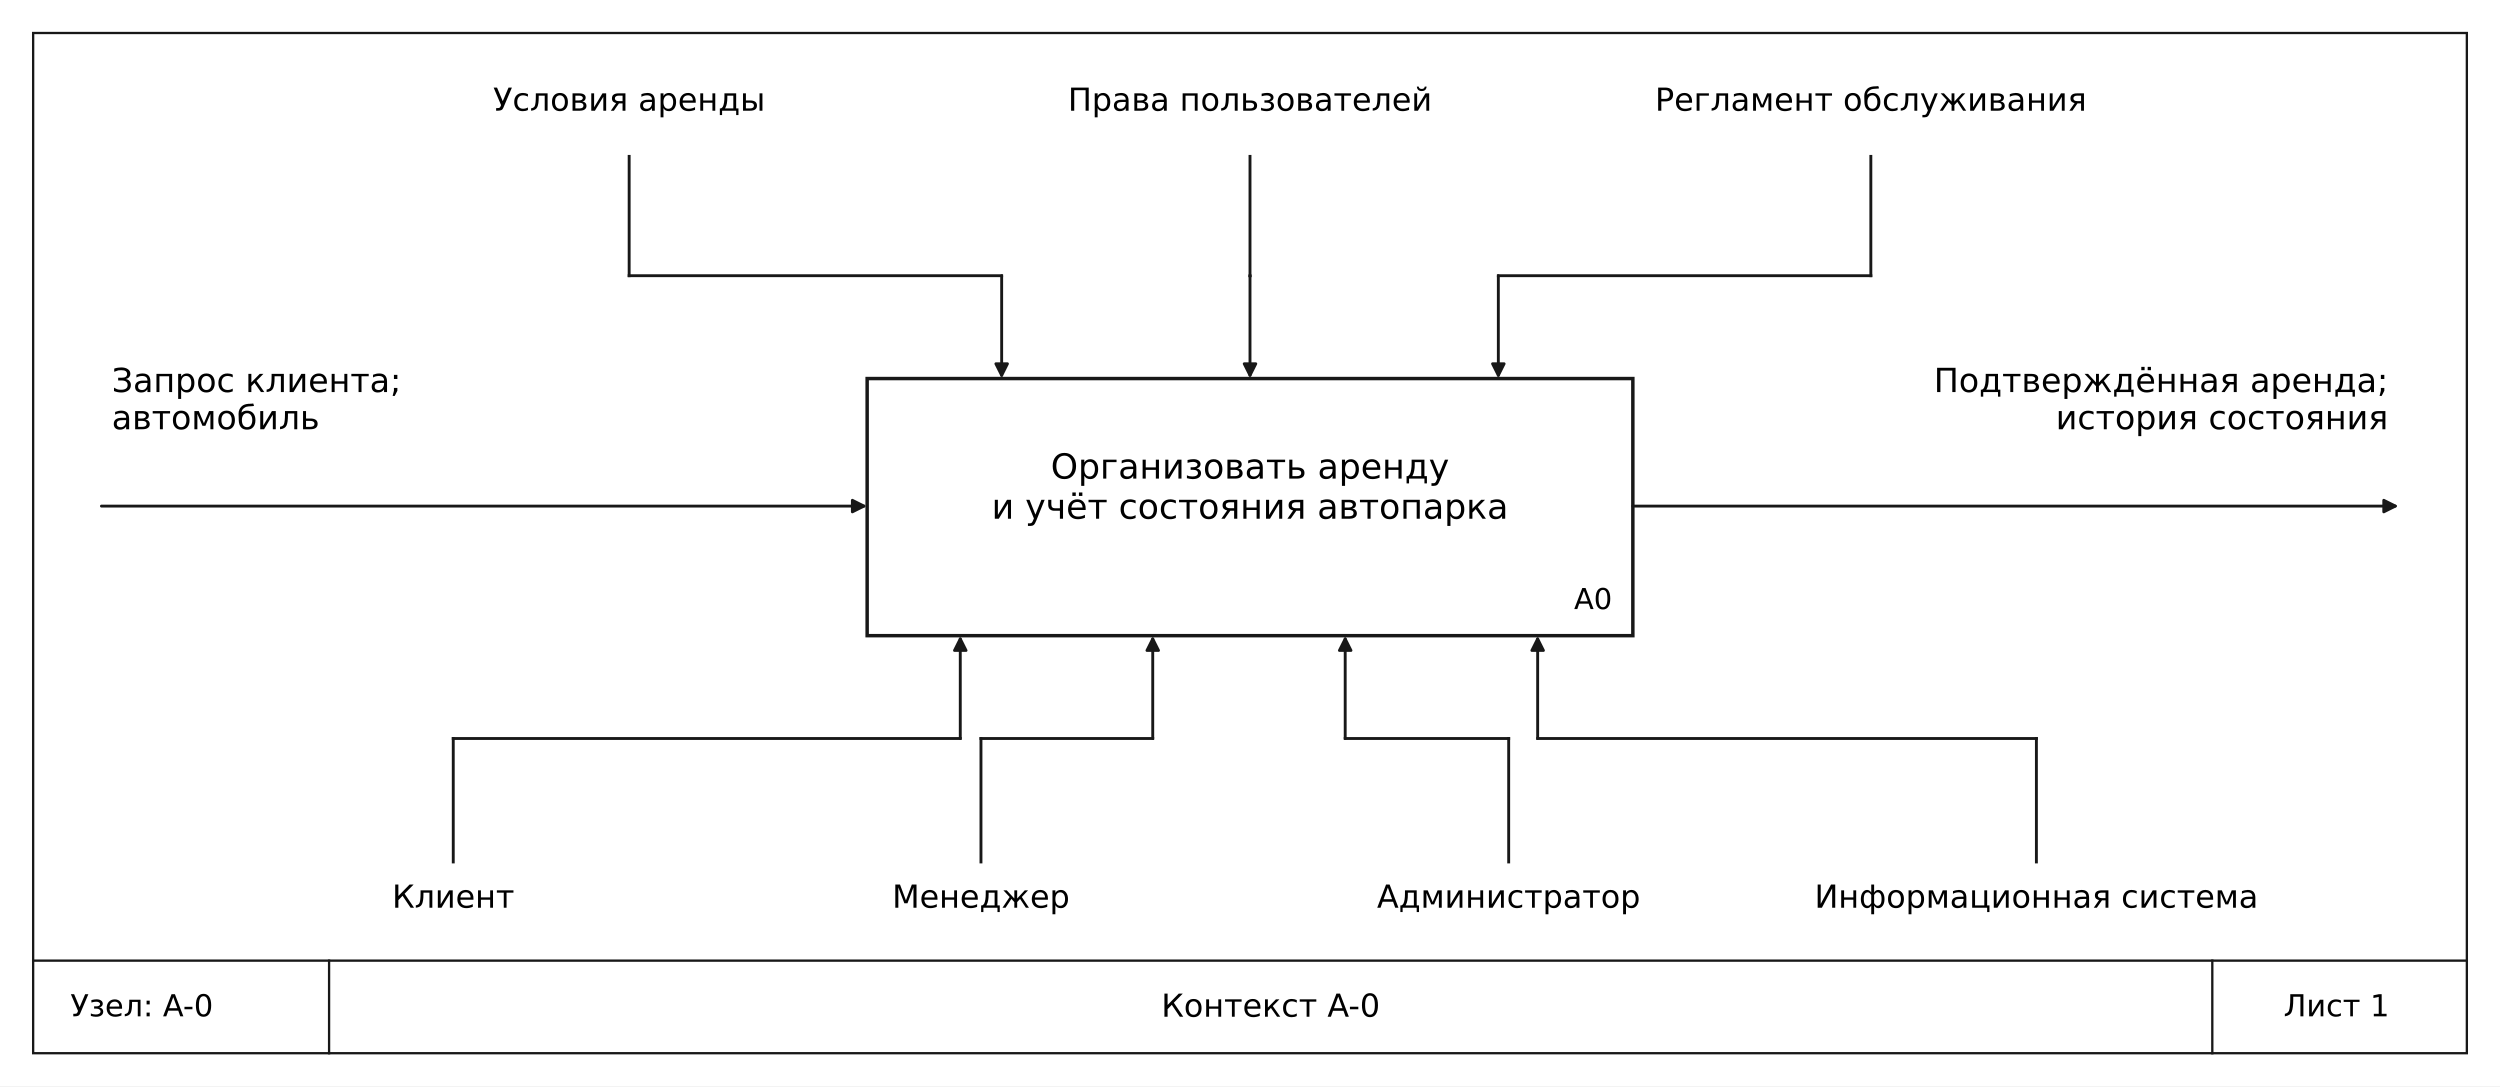
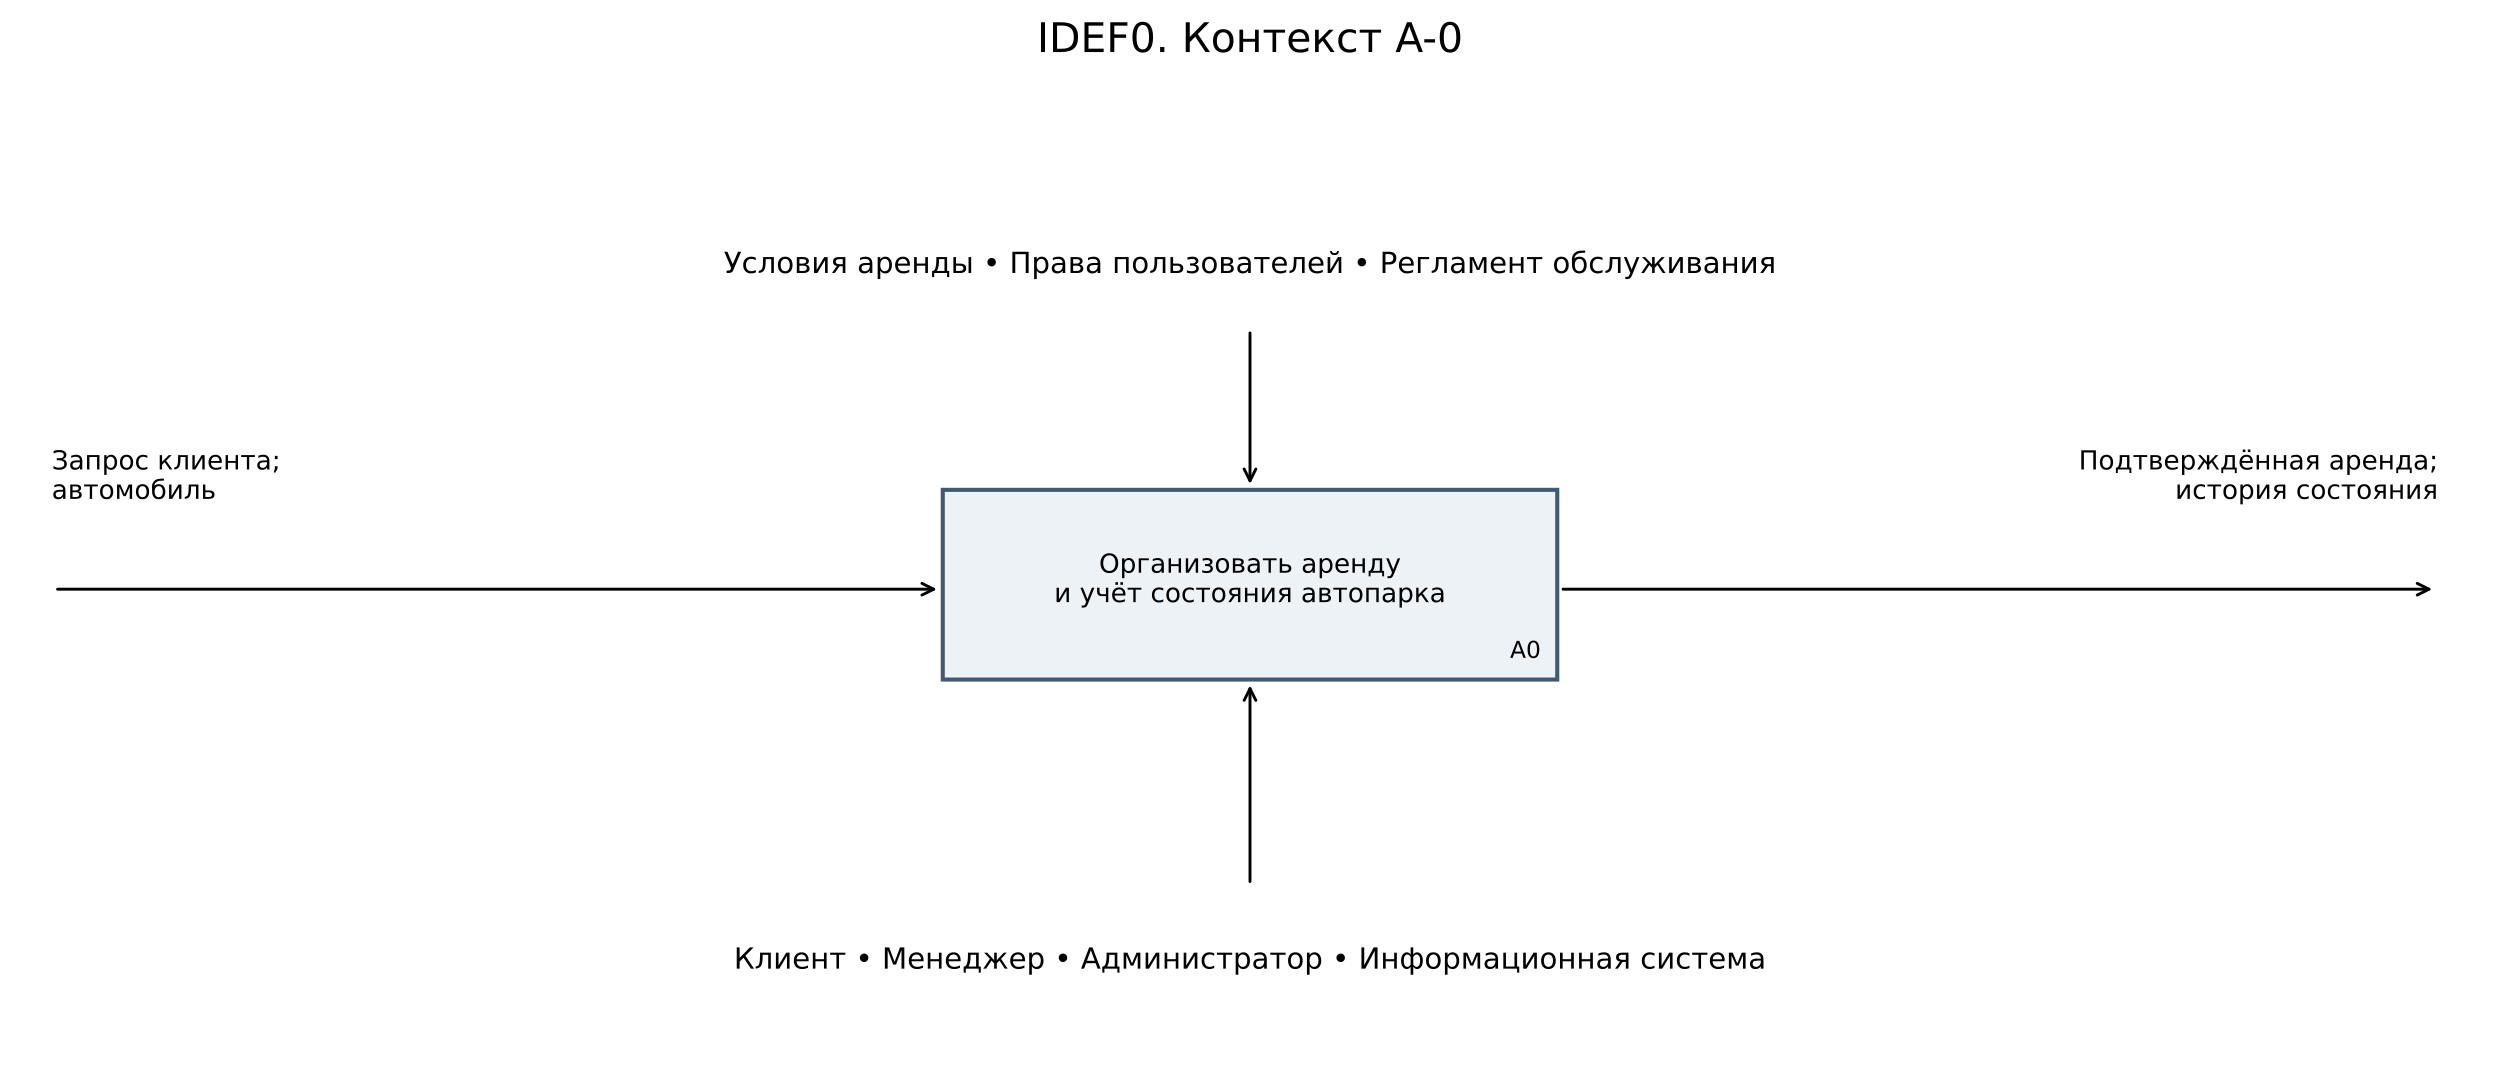
- <svg xmlns="http://www.w3.org/2000/svg" width="865.76pt" height="376.16pt" viewBox="0 0 865.76 376.16" version="1.1">
+ <svg xmlns="http://www.w3.org/2000/svg" xmlns:xlink="http://www.w3.org/1999/xlink" width="856.8pt" height="367.038pt" viewBox="0 0 856.8 367.038" version="1.1">
  <defs>
    <style type="text/css">*{stroke-linejoin: round; stroke-linecap: butt}</style>
  </defs>
  <g id="figure_1">
    <g id="patch_1">
-       <path d="M -0 376.16 L 865.76 376.16 L 865.76 0 L -0 0 z " style="fill: #ffffff" />
+       <path d="M 0 367.038 L 856.8 367.038 L 856.8 0 L 0 0 z " style="fill: #ffffff" />
    </g>
    <g id="axes_1">
      <g id="patch_2">
-         <path d="M 11.48 364.732 L 854.28 364.732 L 854.28 11.428 L 11.48 11.428 L 11.48 364.732 z " clip-path="url(#pc94cb525b2)" style="fill: none; stroke: #181818; stroke-width: 0.8; stroke-linejoin: miter" />
+         <path d="M 323.1 232.896 L 533.7 232.896 L 533.7 167.876 L 323.1 167.876 z " clip-path="url(#p1fb5ffa3b9)" style="fill: #edf2f7; stroke: #425a70; stroke-width: 1.4; stroke-linejoin: miter" />
+       </g>
+       <g id="text_1">
+         <g transform="translate(376.6528 196.2822) scale(0.09 -0.09)">
+           <defs>
+             <path id="DejaVuSans-41e" d="M 2522 4238 Q 1834 4238 1429 3725 Q 1025 3213 1025 2328 Q 1025 1447 1429 934 Q 1834 422 2522 422 Q 3209 422 3611 934 Q 4013 1447 4013 2328 Q 4013 3213 3611 3725 Q 3209 4238 2522 4238 z M 2522 4750 Q 3503 4750 4090 4092 Q 4678 3434 4678 2328 Q 4678 1225 4090 567 Q 3503 -91 2522 -91 Q 1538 -91 948 565 Q 359 1222 359 2328 Q 359 3434 948 4092 Q 1538 4750 2522 4750 z " transform="scale(0.015625)" />
+             <path id="DejaVuSans-440" d="M 1159 525 L 1159 -1331 L 581 -1331 L 581 3500 L 1159 3500 L 1159 2969 Q 1341 3281 1617 3432 Q 1894 3584 2278 3584 Q 2916 3584 3314 3078 Q 3713 2572 3713 1747 Q 3713 922 3314 415 Q 2916 -91 2278 -91 Q 1894 -91 1617 61 Q 1341 213 1159 525 z M 3116 1747 Q 3116 2381 2855 2742 Q 2594 3103 2138 3103 Q 1681 3103 1420 2742 Q 1159 2381 1159 1747 Q 1159 1113 1420 752 Q 1681 391 2138 391 Q 2594 391 2855 752 Q 3116 1113 3116 1747 z " transform="scale(0.015625)" />
+             <path id="DejaVuSans-433" d="M 581 0 L 581 3500 L 3050 3500 L 3050 3041 L 1159 3041 L 1159 0 L 581 0 z " transform="scale(0.015625)" />
+             <path id="DejaVuSans-430" d="M 2194 1759 Q 1497 1759 1228 1600 Q 959 1441 959 1056 Q 959 750 1161 570 Q 1363 391 1709 391 Q 2188 391 2477 730 Q 2766 1069 2766 1631 L 2766 1759 L 2194 1759 z M 3341 1997 L 3341 0 L 2766 0 L 2766 531 Q 2569 213 2275 61 Q 1981 -91 1556 -91 Q 1019 -91 701 211 Q 384 513 384 1019 Q 384 1609 779 1909 Q 1175 2209 1959 2209 L 2766 2209 L 2766 2266 Q 2766 2663 2505 2880 Q 2244 3097 1772 3097 Q 1472 3097 1187 3025 Q 903 2953 641 2809 L 641 3341 Q 956 3463 1253 3523 Q 1550 3584 1831 3584 Q 2591 3584 2966 3190 Q 3341 2797 3341 1997 z " transform="scale(0.015625)" />
+             <path id="DejaVuSans-43d" d="M 581 3500 L 1159 3500 L 1159 2072 L 3025 2072 L 3025 3500 L 3603 3500 L 3603 0 L 3025 0 L 3025 1613 L 1159 1613 L 1159 0 L 581 0 L 581 3500 z " transform="scale(0.015625)" />
+             <path id="DejaVuSans-438" d="M 3578 3500 L 3578 0 L 3006 0 L 3006 2809 L 1319 0 L 581 0 L 581 3500 L 1153 3500 L 1153 697 L 2838 3500 L 3578 3500 z " transform="scale(0.015625)" />
+             <path id="DejaVuSans-437" d="M 2206 1888 Q 2594 1813 2809 1584 Q 3025 1356 3025 1019 Q 3025 478 2622 193 Q 2219 -91 1475 -91 Q 1225 -91 961 -47 Q 697 -3 416 84 L 416 619 Q 638 503 903 445 Q 1169 388 1459 388 Q 1931 388 2195 563 Q 2459 738 2459 1019 Q 2459 1294 2225 1461 Q 1991 1628 1563 1628 L 1100 1628 L 1100 2103 L 1584 2103 Q 1947 2103 2158 2242 Q 2369 2381 2369 2600 Q 2369 2800 2151 2944 Q 1934 3088 1563 3088 Q 1341 3088 1089 3047 Q 838 3006 534 2916 L 534 3438 Q 841 3513 1106 3550 Q 1372 3588 1609 3588 Q 2222 3588 2576 3342 Q 2931 3097 2931 2656 Q 2931 2366 2743 2164 Q 2556 1963 2206 1888 z " transform="scale(0.015625)" />
+             <path id="DejaVuSans-43e" d="M 1959 3097 Q 1497 3097 1228 2736 Q 959 2375 959 1747 Q 959 1119 1226 758 Q 1494 397 1959 397 Q 2419 397 2687 759 Q 2956 1122 2956 1747 Q 2956 2369 2687 2733 Q 2419 3097 1959 3097 z M 1959 3584 Q 2709 3584 3137 3096 Q 3566 2609 3566 1747 Q 3566 888 3137 398 Q 2709 -91 1959 -91 Q 1206 -91 779 398 Q 353 888 353 1747 Q 353 2609 779 3096 Q 1206 3584 1959 3584 z " transform="scale(0.015625)" />
+             <path id="DejaVuSans-432" d="M 1156 1613 L 1156 459 L 1975 459 Q 2369 459 2575 607 Q 2781 756 2781 1038 Q 2781 1319 2575 1466 Q 2369 1613 1975 1613 L 1156 1613 z M 1156 3041 L 1156 2072 L 1913 2072 Q 2238 2072 2444 2201 Q 2650 2331 2650 2563 Q 2650 2794 2444 2917 Q 2238 3041 1913 3041 L 1156 3041 z M 581 3500 L 1950 3500 Q 2566 3500 2897 3275 Q 3228 3050 3228 2634 Q 3228 2313 3059 2123 Q 2891 1934 2559 1888 Q 2956 1813 3175 1575 Q 3394 1338 3394 981 Q 3394 513 3033 256 Q 2672 0 2003 0 L 581 0 L 581 3500 z " transform="scale(0.015625)" />
+             <path id="DejaVuSans-442" d="M 188 3500 L 3541 3500 L 3541 3041 L 2147 3041 L 2147 0 L 1581 0 L 1581 3041 L 188 3041 L 188 3500 z " transform="scale(0.015625)" />
+             <path id="DejaVuSans-44c" d="M 2781 1038 Q 2781 1319 2576 1466 Q 2372 1613 1978 1613 L 1159 1613 L 1159 459 L 1978 459 Q 2372 459 2576 607 Q 2781 756 2781 1038 z M 581 3500 L 1159 3500 L 1159 2072 L 2003 2072 Q 2672 2072 3033 1817 Q 3394 1563 3394 1038 Q 3394 513 3033 256 Q 2672 0 2003 0 L 581 0 L 581 3500 z " transform="scale(0.015625)" />
+             <path id="DejaVuSans-20" transform="scale(0.015625)" />
+             <path id="DejaVuSans-435" d="M 3597 1894 L 3597 1613 L 953 1613 Q 991 1019 1311 708 Q 1631 397 2203 397 Q 2534 397 2845 478 Q 3156 559 3463 722 L 3463 178 Q 3153 47 2828 -22 Q 2503 -91 2169 -91 Q 1331 -91 842 396 Q 353 884 353 1716 Q 353 2575 817 3079 Q 1281 3584 2069 3584 Q 2775 3584 3186 3129 Q 3597 2675 3597 1894 z M 3022 2063 Q 3016 2534 2758 2815 Q 2500 3097 2075 3097 Q 1594 3097 1305 2825 Q 1016 2553 972 2059 L 3022 2063 z " transform="scale(0.015625)" />
+             <path id="DejaVuSans-434" d="M 1384 459 L 3053 459 L 3053 3041 L 1844 3041 L 1844 2603 Q 1844 1316 1475 628 L 1384 459 z M 550 459 Q 834 584 959 850 Q 1266 1509 1266 2838 L 1266 3500 L 3631 3500 L 3631 459 L 4091 459 L 4091 -884 L 3631 -884 L 3631 0 L 794 0 L 794 -884 L 334 -884 L 334 459 L 550 459 z " transform="scale(0.015625)" />
+             <path id="DejaVuSans-443" d="M 2059 -325 Q 1816 -950 1584 -1140 Q 1353 -1331 966 -1331 L 506 -1331 L 506 -850 L 844 -850 Q 1081 -850 1212 -737 Q 1344 -625 1503 -206 L 1606 56 L 191 3500 L 800 3500 L 1894 763 L 2988 3500 L 3597 3500 L 2059 -325 z " transform="scale(0.015625)" />
+           </defs>
+           <use xlink:href="#DejaVuSans-41e" />
+           <use xlink:href="#DejaVuSans-440" transform="translate(78.71094 0)" />
+           <use xlink:href="#DejaVuSans-433" transform="translate(142.1875 0)" />
+           <use xlink:href="#DejaVuSans-430" transform="translate(194.7266 0)" />
+           <use xlink:href="#DejaVuSans-43d" transform="translate(256.0059 0)" />
+           <use xlink:href="#DejaVuSans-438" transform="translate(321.3867 0)" />
+           <use xlink:href="#DejaVuSans-437" transform="translate(386.377 0)" />
+           <use xlink:href="#DejaVuSans-43e" transform="translate(439.5508 0)" />
+           <use xlink:href="#DejaVuSans-432" transform="translate(500.7324 0)" />
+           <use xlink:href="#DejaVuSans-430" transform="translate(559.668 0)" />
+           <use xlink:href="#DejaVuSans-442" transform="translate(620.9473 0)" />
+           <use xlink:href="#DejaVuSans-44c" transform="translate(679.1992 0)" />
+           <use xlink:href="#DejaVuSans-20" transform="translate(738.1348 0)" />
+           <use xlink:href="#DejaVuSans-430" transform="translate(769.9219 0)" />
+           <use xlink:href="#DejaVuSans-440" transform="translate(831.2012 0)" />
+           <use xlink:href="#DejaVuSans-435" transform="translate(894.6777 0)" />
+           <use xlink:href="#DejaVuSans-43d" transform="translate(956.2012 0)" />
+           <use xlink:href="#DejaVuSans-434" transform="translate(1021.582 0)" />
+           <use xlink:href="#DejaVuSans-443" transform="translate(1090.723 0)" />
+         </g>
+         <g transform="translate(361.2994 206.3603) scale(0.09 -0.09)">
+           <defs>
+             <path id="DejaVuSans-447" d="M 2625 0 L 2625 1472 L 1553 1472 Q 1075 1472 756 1769 Q 469 2038 469 2613 L 469 3500 L 1044 3500 L 1044 2666 Q 1044 2300 1206 2116 Q 1372 1931 1697 1931 L 2625 1931 L 2625 3500 L 3200 3500 L 3200 0 L 2625 0 z " transform="scale(0.015625)" />
+             <path id="DejaVuSans-451" d="M 3597 1894 L 3597 1613 L 953 1613 Q 991 1019 1311 708 Q 1631 397 2203 397 Q 2534 397 2845 478 Q 3156 559 3463 722 L 3463 178 Q 3153 47 2828 -22 Q 2503 -91 2169 -91 Q 1331 -91 842 396 Q 353 884 353 1716 Q 353 2575 817 3079 Q 1281 3584 2069 3584 Q 2775 3584 3186 3129 Q 3597 2675 3597 1894 z M 3022 2063 Q 3016 2534 2758 2815 Q 2500 3097 2075 3097 Q 1594 3097 1305 2825 Q 1016 2553 972 2059 L 3022 2063 z M 2366 4850 L 3000 4850 L 3000 4219 L 2366 4219 L 2366 4850 z M 1144 4850 L 1778 4850 L 1778 4219 L 1144 4219 L 1144 4850 z " transform="scale(0.015625)" />
+             <path id="DejaVuSans-441" d="M 3122 3366 L 3122 2828 Q 2878 2963 2633 3030 Q 2388 3097 2138 3097 Q 1578 3097 1268 2742 Q 959 2388 959 1747 Q 959 1106 1268 751 Q 1578 397 2138 397 Q 2388 397 2633 464 Q 2878 531 3122 666 L 3122 134 Q 2881 22 2623 -34 Q 2366 -91 2075 -91 Q 1284 -91 818 406 Q 353 903 353 1747 Q 353 2603 823 3093 Q 1294 3584 2113 3584 Q 2378 3584 2631 3529 Q 2884 3475 3122 3366 z " transform="scale(0.015625)" />
+             <path id="DejaVuSans-44f" d="M 1181 2491 Q 1181 2231 1381 2084 Q 1581 1938 1953 1938 L 2728 1938 L 2728 3041 L 1953 3041 Q 1581 3041 1381 2897 Q 1181 2753 1181 2491 z M 363 0 L 1431 1534 Q 1069 1616 828 1830 Q 588 2044 588 2491 Q 588 2997 923 3248 Q 1259 3500 1938 3500 L 3306 3500 L 3306 0 L 2728 0 L 2728 1478 L 2013 1478 L 981 0 L 363 0 z " transform="scale(0.015625)" />
+             <path id="DejaVuSans-43f" d="M 3603 3500 L 3603 0 L 3025 0 L 3025 3041 L 1159 3041 L 1159 0 L 581 0 L 581 3500 L 3603 3500 z " transform="scale(0.015625)" />
+             <path id="DejaVuSans-43a" d="M 581 3500 L 1153 3500 L 1153 1856 L 2775 3500 L 3481 3500 L 2144 2147 L 3653 0 L 3009 0 L 1769 1766 L 1153 1141 L 1153 0 L 581 0 L 581 3500 z " transform="scale(0.015625)" />
+           </defs>
+           <use xlink:href="#DejaVuSans-438" />
+           <use xlink:href="#DejaVuSans-20" transform="translate(64.99023 0)" />
+           <use xlink:href="#DejaVuSans-443" transform="translate(96.77734 0)" />
+           <use xlink:href="#DejaVuSans-447" transform="translate(155.957 0)" />
+           <use xlink:href="#DejaVuSans-451" transform="translate(215.0391 0)" />
+           <use xlink:href="#DejaVuSans-442" transform="translate(276.5625 0)" />
+           <use xlink:href="#DejaVuSans-20" transform="translate(334.8145 0)" />
+           <use xlink:href="#DejaVuSans-441" transform="translate(366.6016 0)" />
+           <use xlink:href="#DejaVuSans-43e" transform="translate(421.582 0)" />
+           <use xlink:href="#DejaVuSans-441" transform="translate(482.7637 0)" />
+           <use xlink:href="#DejaVuSans-442" transform="translate(537.7441 0)" />
+           <use xlink:href="#DejaVuSans-43e" transform="translate(595.9961 0)" />
+           <use xlink:href="#DejaVuSans-44f" transform="translate(657.1777 0)" />
+           <use xlink:href="#DejaVuSans-43d" transform="translate(717.334 0)" />
+           <use xlink:href="#DejaVuSans-438" transform="translate(782.7148 0)" />
+           <use xlink:href="#DejaVuSans-44f" transform="translate(847.7051 0)" />
+           <use xlink:href="#DejaVuSans-20" transform="translate(907.8613 0)" />
+           <use xlink:href="#DejaVuSans-430" transform="translate(939.6484 0)" />
+           <use xlink:href="#DejaVuSans-432" transform="translate(1000.928 0)" />
+           <use xlink:href="#DejaVuSans-442" transform="translate(1059.863 0)" />
+           <use xlink:href="#DejaVuSans-43e" transform="translate(1118.115 0)" />
+           <use xlink:href="#DejaVuSans-43f" transform="translate(1179.297 0)" />
+           <use xlink:href="#DejaVuSans-430" transform="translate(1244.678 0)" />
+           <use xlink:href="#DejaVuSans-440" transform="translate(1305.957 0)" />
+           <use xlink:href="#DejaVuSans-43a" transform="translate(1369.434 0)" />
+           <use xlink:href="#DejaVuSans-430" transform="translate(1429.834 0)" />
+         </g>
+       </g>
+       <g id="text_2">
+         <g transform="translate(517.5215 225.4647) scale(0.08 -0.08)">
+           <defs>
+             <path id="DejaVuSans-41" d="M 2188 4044 L 1331 1722 L 3047 1722 L 2188 4044 z M 1831 4666 L 2547 4666 L 4325 0 L 3669 0 L 3244 1197 L 1141 1197 L 716 0 L 50 0 L 1831 4666 z " transform="scale(0.015625)" />
+             <path id="DejaVuSans-30" d="M 2034 4250 Q 1547 4250 1301 3770 Q 1056 3291 1056 2328 Q 1056 1369 1301 889 Q 1547 409 2034 409 Q 2525 409 2770 889 Q 3016 1369 3016 2328 Q 3016 3291 2770 3770 Q 2525 4250 2034 4250 z M 2034 4750 Q 2819 4750 3233 4129 Q 3647 3509 3647 2328 Q 3647 1150 3233 529 Q 2819 -91 2034 -91 Q 1250 -91 836 529 Q 422 1150 422 2328 Q 422 3509 836 4129 Q 1250 4750 2034 4750 z " transform="scale(0.015625)" />
+           </defs>
+           <use xlink:href="#DejaVuSans-41" />
+           <use xlink:href="#DejaVuSans-30" transform="translate(68.4082 0)" />
+         </g>
      </g>
      <g id="patch_3">
-         <path d="M 300.297 220.134 L 565.463 220.134 L 565.463 131.095 L 300.297 131.095 z " clip-path="url(#pc94cb525b2)" style="fill: #ffffff; stroke: #181818; stroke-width: 1.2; stroke-linejoin: miter" />
+         <path d="M 19.729 201.934 Q 170.412 201.934 319.978 201.934 " style="fill: none; stroke: #000000; stroke-linecap: round" />
+         <path d="M 315.978 199.934 L 319.978 201.934 L 315.978 203.934 " style="fill: none; stroke: #000000; stroke-linecap: round" />
+       </g>
+       <g id="text_3">
+         <g transform="translate(17.73 160.8944) scale(0.09 -0.09)">
+           <defs>
+             <path id="DejaVuSans-417" d="M 1828 4750 Q 2597 4750 3084 4423 Q 3572 4097 3572 3541 Q 3572 3153 3350 2886 Q 3128 2619 2719 2516 Q 3172 2419 3426 2112 Q 3681 1806 3681 1356 Q 3681 638 3126 273 Q 2572 -91 1828 -91 Q 1447 -91 1003 12 Q 559 116 422 203 L 422 853 Q 900 575 1164 508 Q 1428 441 1816 441 Q 2403 441 2728 666 Q 3053 891 3053 1356 Q 3053 1769 2764 2001 Q 2475 2234 1866 2234 L 1228 2234 L 1228 2753 L 1891 2753 Q 2450 2753 2697 2939 Q 2944 3125 2944 3475 Q 2944 3834 2689 4026 Q 2434 4219 1816 4219 Q 1397 4219 1253 4181 Q 1109 4144 469 3903 L 469 4519 Q 822 4644 1190 4697 Q 1559 4750 1828 4750 z " transform="scale(0.015625)" />
+             <path id="DejaVuSans-43b" d="M 238 0 L 238 478 Q 806 566 981 959 Q 1194 1513 1194 2928 L 1194 3500 L 3559 3500 L 3559 0 L 2984 0 L 2984 3041 L 1769 3041 L 1769 2694 Q 1769 1344 1494 738 Q 1200 91 238 0 z " transform="scale(0.015625)" />
+             <path id="DejaVuSans-3b" d="M 750 3309 L 1409 3309 L 1409 2516 L 750 2516 L 750 3309 z M 750 794 L 1409 794 L 1409 256 L 897 -744 L 494 -744 L 750 256 L 750 794 z " transform="scale(0.015625)" />
+           </defs>
+           <use xlink:href="#DejaVuSans-417" />
+           <use xlink:href="#DejaVuSans-430" transform="translate(64.11133 0)" />
+           <use xlink:href="#DejaVuSans-43f" transform="translate(125.3906 0)" />
+           <use xlink:href="#DejaVuSans-440" transform="translate(190.7715 0)" />
+           <use xlink:href="#DejaVuSans-43e" transform="translate(254.248 0)" />
+           <use xlink:href="#DejaVuSans-441" transform="translate(315.4297 0)" />
+           <use xlink:href="#DejaVuSans-20" transform="translate(370.4102 0)" />
+           <use xlink:href="#DejaVuSans-43a" transform="translate(402.1973 0)" />
+           <use xlink:href="#DejaVuSans-43b" transform="translate(462.5977 0)" />
+           <use xlink:href="#DejaVuSans-438" transform="translate(526.5137 0)" />
+           <use xlink:href="#DejaVuSans-435" transform="translate(591.5039 0)" />
+           <use xlink:href="#DejaVuSans-43d" transform="translate(653.0273 0)" />
+           <use xlink:href="#DejaVuSans-442" transform="translate(718.4082 0)" />
+           <use xlink:href="#DejaVuSans-430" transform="translate(776.6602 0)" />
+           <use xlink:href="#DejaVuSans-3b" transform="translate(837.9395 0)" />
+         </g>
+         <g transform="translate(17.73 170.9724) scale(0.09 -0.09)">
+           <defs>
+             <path id="DejaVuSans-43c" d="M 581 3500 L 1422 3500 L 2416 1156 L 3413 3500 L 4247 3500 L 4247 0 L 3669 0 L 3669 2950 L 2703 672 L 2128 672 L 1159 2950 L 1159 0 L 581 0 L 581 3500 z " transform="scale(0.015625)" />
+             <path id="DejaVuSans-431" d="M 1991 3584 Q 2741 3584 3169 3096 Q 3597 2609 3597 1747 Q 3597 888 3169 398 Q 2741 -91 1991 -91 Q 1238 -91 822 384 Q 406 859 384 1747 L 366 2463 Q 350 2834 350 2963 Q 350 3463 531 3831 Q 816 4409 1308 4659 Q 1800 4909 2625 4916 Q 3006 4919 3175 4972 L 3334 4516 Q 3181 4453 3041 4450 L 2259 4397 Q 1866 4369 1628 4231 Q 1006 3866 947 3388 L 925 3213 Q 1331 3584 1991 3584 z M 1991 3097 Q 1528 3097 1259 2736 Q 991 2375 991 1747 Q 991 1119 1258 758 Q 1525 397 1991 397 Q 2450 397 2719 759 Q 2988 1122 2988 1747 Q 2988 2369 2719 2733 Q 2450 3097 1991 3097 z " transform="scale(0.015625)" />
+           </defs>
+           <use xlink:href="#DejaVuSans-430" />
+           <use xlink:href="#DejaVuSans-432" transform="translate(61.2793 0)" />
+           <use xlink:href="#DejaVuSans-442" transform="translate(120.2148 0)" />
+           <use xlink:href="#DejaVuSans-43e" transform="translate(178.4668 0)" />
+           <use xlink:href="#DejaVuSans-43c" transform="translate(239.6484 0)" />
+           <use xlink:href="#DejaVuSans-43e" transform="translate(315.0879 0)" />
+           <use xlink:href="#DejaVuSans-431" transform="translate(376.2695 0)" />
+           <use xlink:href="#DejaVuSans-438" transform="translate(437.9395 0)" />
+           <use xlink:href="#DejaVuSans-43b" transform="translate(502.9297 0)" />
+           <use xlink:href="#DejaVuSans-44c" transform="translate(566.8457 0)" />
+         </g>
      </g>
      <g id="patch_4">
-         <path d="M 35.13 175.258 Q 167.713 175.258 299.179 175.258 " clip-path="url(#pc94cb525b2)" style="fill: none; stroke: #181818; stroke-linecap: round" />
-         <path d="M 295.179 173.258 L 299.179 175.258 L 295.179 177.258 z " clip-path="url(#pc94cb525b2)" style="fill: #181818; stroke: #181818; stroke-linecap: round" />
+         <path d="M 535.704 201.934 Q 684.632 201.934 832.442 201.934 " style="fill: none; stroke: #000000; stroke-linecap: round" />
+         <path d="M 828.442 199.934 L 832.442 201.934 L 828.442 203.934 " style="fill: none; stroke: #000000; stroke-linecap: round" />
+       </g>
+       <g id="text_4">
+         <g transform="translate(712.4175 160.8944) scale(0.09 -0.09)">
+           <defs>
+             <path id="DejaVuSans-41f" d="M 4184 4666 L 4184 0 L 3553 0 L 3553 4134 L 1259 4134 L 1259 0 L 628 0 L 628 4666 L 4184 4666 z " transform="scale(0.015625)" />
+             <path id="DejaVuSans-436" d="M 2597 3500 L 3169 3500 L 3169 1856 L 4697 3500 L 5366 3500 L 4109 2153 L 5547 0 L 4931 0 L 3753 1769 L 3169 1141 L 3169 0 L 2597 0 L 2597 1141 L 2013 1769 L 834 0 L 219 0 L 1656 2153 L 400 3500 L 1069 3500 L 2597 1856 L 2597 3500 z " transform="scale(0.015625)" />
+           </defs>
+           <use xlink:href="#DejaVuSans-41f" />
+           <use xlink:href="#DejaVuSans-43e" transform="translate(75.19531 0)" />
+           <use xlink:href="#DejaVuSans-434" transform="translate(136.377 0)" />
+           <use xlink:href="#DejaVuSans-442" transform="translate(205.5176 0)" />
+           <use xlink:href="#DejaVuSans-432" transform="translate(263.7695 0)" />
+           <use xlink:href="#DejaVuSans-435" transform="translate(322.7051 0)" />
+           <use xlink:href="#DejaVuSans-440" transform="translate(384.2285 0)" />
+           <use xlink:href="#DejaVuSans-436" transform="translate(447.7051 0)" />
+           <use xlink:href="#DejaVuSans-434" transform="translate(537.793 0)" />
+           <use xlink:href="#DejaVuSans-451" transform="translate(606.9336 0)" />
+           <use xlink:href="#DejaVuSans-43d" transform="translate(668.457 0)" />
+           <use xlink:href="#DejaVuSans-43d" transform="translate(733.8379 0)" />
+           <use xlink:href="#DejaVuSans-430" transform="translate(799.2188 0)" />
+           <use xlink:href="#DejaVuSans-44f" transform="translate(860.498 0)" />
+           <use xlink:href="#DejaVuSans-20" transform="translate(920.6543 0)" />
+           <use xlink:href="#DejaVuSans-430" transform="translate(952.4414 0)" />
+           <use xlink:href="#DejaVuSans-440" transform="translate(1013.721 0)" />
+           <use xlink:href="#DejaVuSans-435" transform="translate(1077.197 0)" />
+           <use xlink:href="#DejaVuSans-43d" transform="translate(1138.721 0)" />
+           <use xlink:href="#DejaVuSans-434" transform="translate(1204.102 0)" />
+           <use xlink:href="#DejaVuSans-430" transform="translate(1273.242 0)" />
+           <use xlink:href="#DejaVuSans-3b" transform="translate(1334.521 0)" />
+         </g>
+         <g transform="translate(745.463 170.9724) scale(0.09 -0.09)">
+           <use xlink:href="#DejaVuSans-438" />
+           <use xlink:href="#DejaVuSans-441" transform="translate(64.99023 0)" />
+           <use xlink:href="#DejaVuSans-442" transform="translate(119.9707 0)" />
+           <use xlink:href="#DejaVuSans-43e" transform="translate(178.2227 0)" />
+           <use xlink:href="#DejaVuSans-440" transform="translate(239.4043 0)" />
+           <use xlink:href="#DejaVuSans-438" transform="translate(302.8809 0)" />
+           <use xlink:href="#DejaVuSans-44f" transform="translate(367.8711 0)" />
+           <use xlink:href="#DejaVuSans-20" transform="translate(428.0273 0)" />
+           <use xlink:href="#DejaVuSans-441" transform="translate(459.8145 0)" />
+           <use xlink:href="#DejaVuSans-43e" transform="translate(514.7949 0)" />
+           <use xlink:href="#DejaVuSans-441" transform="translate(575.9766 0)" />
+           <use xlink:href="#DejaVuSans-442" transform="translate(630.957 0)" />
+           <use xlink:href="#DejaVuSans-43e" transform="translate(689.209 0)" />
+           <use xlink:href="#DejaVuSans-44f" transform="translate(750.3906 0)" />
+           <use xlink:href="#DejaVuSans-43d" transform="translate(810.5469 0)" />
+           <use xlink:href="#DejaVuSans-438" transform="translate(875.9277 0)" />
+           <use xlink:href="#DejaVuSans-44f" transform="translate(940.918 0)" />
+         </g>
+       </g>
+       <g id="text_5">
+         <g transform="translate(248.0672 93.56858) scale(0.1 -0.1)">
+           <defs>
+             <path id="DejaVuSans-423" d="M 2047 566 Q 1981 409 1881 291 Q 1634 0 850 0 L 609 0 L 609 531 L 806 531 Q 1178 531 1322 616 Q 1409 669 1466 800 L 1606 1131 L 109 4666 L 788 4666 L 1947 1928 L 3113 4666 L 3791 4666 L 2047 566 z " transform="scale(0.015625)" />
+             <path id="DejaVuSans-44b" d="M 3907 3500 L 4482 3500 L 4482 0 L 3907 0 L 3907 3500 z M 4195 3584 L 4195 3584 z M 2781 1038 Q 2781 1319 2576 1466 Q 2372 1613 1978 1613 L 1159 1613 L 1159 459 L 1978 459 Q 2372 459 2576 607 Q 2781 756 2781 1038 z M 581 3500 L 1159 3500 L 1159 2072 L 2003 2072 Q 2672 2072 3033 1817 Q 3394 1563 3394 1038 Q 3394 513 3033 256 Q 2672 0 2003 0 L 581 0 L 581 3500 z " transform="scale(0.015625)" />
+             <path id="DejaVuSans-2022" d="M 959 2381 Q 959 2769 1229 3036 Q 1500 3303 1894 3303 Q 2281 3303 2548 3036 Q 2816 2769 2816 2381 Q 2816 1991 2547 1722 Q 2278 1453 1888 1453 Q 1497 1453 1228 1722 Q 959 1991 959 2381 z " transform="scale(0.015625)" />
+             <path id="DejaVuSans-439" d="M 3578 3500 L 3578 0 L 3006 0 L 3006 2809 L 1319 0 L 581 0 L 581 3500 L 1153 3500 L 1153 697 L 2838 3500 L 3578 3500 z M 1102 4833 L 1471 4833 Q 1505 4599 1656 4481 Q 1808 4364 2080 4364 Q 2349 4364 2499 4480 Q 2649 4596 2689 4833 L 3058 4833 Q 3027 4386 2780 4161 Q 2533 3936 2080 3936 Q 1627 3936 1380 4161 Q 1133 4386 1102 4833 z " transform="scale(0.015625)" />
+             <path id="DejaVuSans-420" d="M 1259 4147 L 1259 2394 L 2053 2394 Q 2494 2394 2734 2622 Q 2975 2850 2975 3272 Q 2975 3691 2734 3919 Q 2494 4147 2053 4147 L 1259 4147 z M 628 4666 L 2053 4666 Q 2838 4666 3239 4311 Q 3641 3956 3641 3272 Q 3641 2581 3239 2228 Q 2838 1875 2053 1875 L 1259 1875 L 1259 0 L 628 0 L 628 4666 z " transform="scale(0.015625)" />
+           </defs>
+           <use xlink:href="#DejaVuSans-423" />
+           <use xlink:href="#DejaVuSans-441" transform="translate(60.9375 0)" />
+           <use xlink:href="#DejaVuSans-43b" transform="translate(115.918 0)" />
+           <use xlink:href="#DejaVuSans-43e" transform="translate(179.834 0)" />
+           <use xlink:href="#DejaVuSans-432" transform="translate(241.0156 0)" />
+           <use xlink:href="#DejaVuSans-438" transform="translate(299.9512 0)" />
+           <use xlink:href="#DejaVuSans-44f" transform="translate(364.9414 0)" />
+           <use xlink:href="#DejaVuSans-20" transform="translate(425.0977 0)" />
+           <use xlink:href="#DejaVuSans-430" transform="translate(456.8848 0)" />
+           <use xlink:href="#DejaVuSans-440" transform="translate(518.1641 0)" />
+           <use xlink:href="#DejaVuSans-435" transform="translate(581.6406 0)" />
+           <use xlink:href="#DejaVuSans-43d" transform="translate(643.1641 0)" />
+           <use xlink:href="#DejaVuSans-434" transform="translate(708.5449 0)" />
+           <use xlink:href="#DejaVuSans-44b" transform="translate(777.6855 0)" />
+           <use xlink:href="#DejaVuSans-20" transform="translate(856.6406 0)" />
+           <use xlink:href="#DejaVuSans-2022" transform="translate(888.4277 0)" />
+           <use xlink:href="#DejaVuSans-20" transform="translate(947.4121 0)" />
+           <use xlink:href="#DejaVuSans-41f" transform="translate(979.1992 0)" />
+           <use xlink:href="#DejaVuSans-440" transform="translate(1054.395 0)" />
+           <use xlink:href="#DejaVuSans-430" transform="translate(1117.871 0)" />
+           <use xlink:href="#DejaVuSans-432" transform="translate(1179.15 0)" />
+           <use xlink:href="#DejaVuSans-430" transform="translate(1238.086 0)" />
+           <use xlink:href="#DejaVuSans-20" transform="translate(1299.365 0)" />
+           <use xlink:href="#DejaVuSans-43f" transform="translate(1331.152 0)" />
+           <use xlink:href="#DejaVuSans-43e" transform="translate(1396.533 0)" />
+           <use xlink:href="#DejaVuSans-43b" transform="translate(1457.715 0)" />
+           <use xlink:href="#DejaVuSans-44c" transform="translate(1521.631 0)" />
+           <use xlink:href="#DejaVuSans-437" transform="translate(1580.566 0)" />
+           <use xlink:href="#DejaVuSans-43e" transform="translate(1633.74 0)" />
+           <use xlink:href="#DejaVuSans-432" transform="translate(1694.922 0)" />
+           <use xlink:href="#DejaVuSans-430" transform="translate(1753.857 0)" />
+           <use xlink:href="#DejaVuSans-442" transform="translate(1815.137 0)" />
+           <use xlink:href="#DejaVuSans-435" transform="translate(1873.389 0)" />
+           <use xlink:href="#DejaVuSans-43b" transform="translate(1934.912 0)" />
+           <use xlink:href="#DejaVuSans-435" transform="translate(1998.828 0)" />
+           <use xlink:href="#DejaVuSans-439" transform="translate(2060.352 0)" />
+           <use xlink:href="#DejaVuSans-20" transform="translate(2125.342 0)" />
+           <use xlink:href="#DejaVuSans-2022" transform="translate(2157.129 0)" />
+           <use xlink:href="#DejaVuSans-20" transform="translate(2216.113 0)" />
+           <use xlink:href="#DejaVuSans-420" transform="translate(2247.9 0)" />
+           <use xlink:href="#DejaVuSans-435" transform="translate(2308.203 0)" />
+           <use xlink:href="#DejaVuSans-433" transform="translate(2369.727 0)" />
+           <use xlink:href="#DejaVuSans-43b" transform="translate(2422.266 0)" />
+           <use xlink:href="#DejaVuSans-430" transform="translate(2486.182 0)" />
+           <use xlink:href="#DejaVuSans-43c" transform="translate(2547.461 0)" />
+           <use xlink:href="#DejaVuSans-435" transform="translate(2622.9 0)" />
+           <use xlink:href="#DejaVuSans-43d" transform="translate(2684.424 0)" />
+           <use xlink:href="#DejaVuSans-442" transform="translate(2749.805 0)" />
+           <use xlink:href="#DejaVuSans-20" transform="translate(2808.057 0)" />
+           <use xlink:href="#DejaVuSans-43e" transform="translate(2839.844 0)" />
+           <use xlink:href="#DejaVuSans-431" transform="translate(2901.025 0)" />
+           <use xlink:href="#DejaVuSans-441" transform="translate(2962.695 0)" />
+           <use xlink:href="#DejaVuSans-43b" transform="translate(3017.676 0)" />
+           <use xlink:href="#DejaVuSans-443" transform="translate(3081.592 0)" />
+           <use xlink:href="#DejaVuSans-436" transform="translate(3140.771 0)" />
+           <use xlink:href="#DejaVuSans-438" transform="translate(3230.859 0)" />
+           <use xlink:href="#DejaVuSans-432" transform="translate(3295.85 0)" />
+           <use xlink:href="#DejaVuSans-430" transform="translate(3354.785 0)" />
+           <use xlink:href="#DejaVuSans-43d" transform="translate(3416.064 0)" />
+           <use xlink:href="#DejaVuSans-438" transform="translate(3481.445 0)" />
+           <use xlink:href="#DejaVuSans-44f" transform="translate(3546.436 0)" />
+         </g>
      </g>
      <g id="patch_5">
-         <path d="M 565.463 175.258 Q 698.047 175.258 829.512 175.258 " clip-path="url(#pc94cb525b2)" style="fill: none; stroke: #181818; stroke-linecap: round" />
-         <path d="M 825.512 173.258 L 829.512 175.258 L 825.512 177.258 z " clip-path="url(#pc94cb525b2)" style="fill: #181818; stroke: #181818; stroke-linecap: round" />
+         <path d="M 428.4 114.142 Q 428.4 140.011 428.4 164.761 " style="fill: none; stroke: #000000; stroke-linecap: round" />
+         <path d="M 430.4 160.761 L 428.4 164.761 L 426.4 160.761 " style="fill: none; stroke: #000000; stroke-linecap: round" />
      </g>
      <g id="patch_6">
-         <path d="M 346.88 95.48 Q 346.88 113.288 346.88 129.977 " clip-path="url(#pc94cb525b2)" style="fill: none; stroke: #181818; stroke-linecap: round" />
-         <path d="M 348.88 125.977 L 346.88 129.977 L 344.88 125.977 z " clip-path="url(#pc94cb525b2)" style="fill: #181818; stroke: #181818; stroke-linecap: round" />
-       </g>
-       <g id="patch_7">
-         <path d="M 432.88 95.48 Q 432.88 113.288 432.88 129.977 " clip-path="url(#pc94cb525b2)" style="fill: none; stroke: #181818; stroke-linecap: round" />
-         <path d="M 434.88 125.977 L 432.88 129.977 L 430.88 125.977 z " clip-path="url(#pc94cb525b2)" style="fill: #181818; stroke: #181818; stroke-linecap: round" />
-       </g>
-       <g id="patch_8">
-         <path d="M 518.88 95.48 Q 518.88 113.288 518.88 129.977 " clip-path="url(#pc94cb525b2)" style="fill: none; stroke: #181818; stroke-linecap: round" />
-         <path d="M 520.88 125.977 L 518.88 129.977 L 516.88 125.977 z " clip-path="url(#pc94cb525b2)" style="fill: #181818; stroke: #181818; stroke-linecap: round" />
-       </g>
-       <g id="patch_9">
-         <path d="M 332.547 255.749 Q 332.547 237.942 332.547 221.252 " clip-path="url(#pc94cb525b2)" style="fill: none; stroke: #181818; stroke-linecap: round" />
-         <path d="M 330.547 225.252 L 332.547 221.252 L 334.547 225.252 z " clip-path="url(#pc94cb525b2)" style="fill: #181818; stroke: #181818; stroke-linecap: round" />
-       </g>
-       <g id="patch_10">
-         <path d="M 399.197 255.749 Q 399.197 237.942 399.197 221.252 " clip-path="url(#pc94cb525b2)" style="fill: none; stroke: #181818; stroke-linecap: round" />
-         <path d="M 397.197 225.252 L 399.197 221.252 L 401.197 225.252 z " clip-path="url(#pc94cb525b2)" style="fill: #181818; stroke: #181818; stroke-linecap: round" />
-       </g>
-       <g id="patch_11">
-         <path d="M 465.847 255.749 Q 465.847 237.942 465.847 221.252 " clip-path="url(#pc94cb525b2)" style="fill: none; stroke: #181818; stroke-linecap: round" />
-         <path d="M 463.847 225.252 L 465.847 221.252 L 467.847 225.252 z " clip-path="url(#pc94cb525b2)" style="fill: #181818; stroke: #181818; stroke-linecap: round" />
-       </g>
-       <g id="patch_12">
-         <path d="M 532.497 255.749 Q 532.497 237.942 532.497 221.252 " clip-path="url(#pc94cb525b2)" style="fill: none; stroke: #181818; stroke-linecap: round" />
-         <path d="M 530.497 225.252 L 532.497 221.252 L 534.497 225.252 z " clip-path="url(#pc94cb525b2)" style="fill: #181818; stroke: #181818; stroke-linecap: round" />
-       </g>
-       <g id="line2d_1">
-         <path d="M 11.48 332.678 L 854.28 332.678 " clip-path="url(#pc94cb525b2)" style="fill: none; stroke: #181818; stroke-width: 0.8; stroke-linecap: square" />
-       </g>
-       <g id="line2d_2">
-         <path d="M 113.963 364.732 L 113.963 332.678 " clip-path="url(#pc94cb525b2)" style="fill: none; stroke: #181818; stroke-width: 0.8; stroke-linecap: square" />
-       </g>
-       <g id="line2d_3">
-         <path d="M 766.13 364.732 L 766.13 332.678 " clip-path="url(#pc94cb525b2)" style="fill: none; stroke: #181818; stroke-width: 0.8; stroke-linecap: square" />
-       </g>
-       <g id="line2d_4">
-         <path d="M 217.88 54.166 L 217.88 95.48 " clip-path="url(#pc94cb525b2)" style="fill: none; stroke: #181818; stroke-linecap: square" />
-       </g>
-       <g id="line2d_5">
-         <path d="M 217.88 95.48 L 346.88 95.48 " clip-path="url(#pc94cb525b2)" style="fill: none; stroke: #181818; stroke-linecap: square" />
-       </g>
-       <g id="line2d_6">
-         <path d="M 432.88 54.166 L 432.88 95.48 " clip-path="url(#pc94cb525b2)" style="fill: none; stroke: #181818; stroke-linecap: square" />
-       </g>
-       <g id="line2d_7">
-         <path d="M 432.88 95.48 L 432.88 95.48 " clip-path="url(#pc94cb525b2)" style="fill: none; stroke: #181818; stroke-linecap: square" />
-       </g>
-       <g id="line2d_8">
-         <path d="M 647.88 54.166 L 647.88 95.48 " clip-path="url(#pc94cb525b2)" style="fill: none; stroke: #181818; stroke-linecap: square" />
-       </g>
-       <g id="line2d_9">
-         <path d="M 647.88 95.48 L 518.88 95.48 " clip-path="url(#pc94cb525b2)" style="fill: none; stroke: #181818; stroke-linecap: square" />
-       </g>
-       <g id="line2d_10">
-         <path d="M 156.963 298.488 L 156.963 255.749 " clip-path="url(#pc94cb525b2)" style="fill: none; stroke: #181818; stroke-linecap: square" />
-       </g>
-       <g id="line2d_11">
-         <path d="M 156.963 255.749 L 332.547 255.749 " clip-path="url(#pc94cb525b2)" style="fill: none; stroke: #181818; stroke-linecap: square" />
-       </g>
-       <g id="line2d_12">
-         <path d="M 339.713 298.488 L 339.713 255.749 " clip-path="url(#pc94cb525b2)" style="fill: none; stroke: #181818; stroke-linecap: square" />
-       </g>
-       <g id="line2d_13">
-         <path d="M 339.713 255.749 L 399.197 255.749 " clip-path="url(#pc94cb525b2)" style="fill: none; stroke: #181818; stroke-linecap: square" />
-       </g>
-       <g id="line2d_14">
-         <path d="M 522.463 298.488 L 522.463 255.749 " clip-path="url(#pc94cb525b2)" style="fill: none; stroke: #181818; stroke-linecap: square" />
-       </g>
-       <g id="line2d_15">
-         <path d="M 522.463 255.749 L 465.847 255.749 " clip-path="url(#pc94cb525b2)" style="fill: none; stroke: #181818; stroke-linecap: square" />
-       </g>
-       <g id="line2d_16">
-         <path d="M 705.213 298.488 L 705.213 255.749 " clip-path="url(#pc94cb525b2)" style="fill: none; stroke: #181818; stroke-linecap: square" />
-       </g>
-       <g id="line2d_17">
-         <path d="M 705.213 255.749 L 532.497 255.749 " clip-path="url(#pc94cb525b2)" style="fill: none; stroke: #181818; stroke-linecap: square" />
-       </g>
-       <g id="text_1">
-         <text style="font-size: 10.5px; font-family: 'DejaVu Sans'; text-anchor: start" x="24.38" y="351.959" transform="rotate(-0 24.38 351.9589)">Узел: A-0</text>
-       </g>
-       <g id="text_2">
-         <text style="font-size: 11px; font-family: 'DejaVu Sans'; text-anchor: middle" x="440.047" y="352.097" transform="rotate(-0 440.0467 352.0969)">Контекст A-0</text>
-       </g>
-       <g id="text_3">
-         <text style="font-size: 10.5px; font-family: 'DejaVu Sans'; text-anchor: middle" x="809.13" y="351.959" transform="rotate(-0 809.13 351.9589)">Лист 1</text>
-       </g>
-       <g id="text_4">
-         <text style="font-size: 12px; font-family: 'DejaVu Sans'" transform="translate(363.8838 165.7465)">Организовать аренду</text>
-         <text style="font-size: 12px; font-family: 'DejaVu Sans'" transform="translate(343.4125 179.6398)">и учёт состояния автопарка</text>
-       </g>
-       <g id="text_5">
-         <text style="font-size: 10px; font-family: 'DejaVu Sans'; text-anchor: end" x="558.297" y="210.931" transform="rotate(-0 558.2967 210.9311)">A0</text>
+         <path d="M 428.4 302.103 Q 428.4 268.498 428.4 236.012 " style="fill: none; stroke: #000000; stroke-linecap: round" />
+         <path d="M 426.4 240.012 L 428.4 236.012 L 430.4 240.012 " style="fill: none; stroke: #000000; stroke-linecap: round" />
      </g>
      <g id="text_6">
-         <text style="font-size: 11.5px; font-family: 'DejaVu Sans'" transform="translate(38.71333 135.7709)">Запрос клиента;</text>
-         <text style="font-size: 11.5px; font-family: 'DejaVu Sans'" transform="translate(38.71333 148.6484)">автомобиль</text>
+         <g transform="translate(251.5172 331.9724) scale(0.1 -0.1)">
+           <defs>
+             <path id="DejaVuSans-41a" d="M 628 4666 L 1259 4666 L 1259 2359 L 3516 4666 L 4325 4666 L 2522 2822 L 4419 0 L 3731 0 L 2113 2403 L 1259 1531 L 1259 0 L 628 0 L 628 4666 z " transform="scale(0.015625)" />
+             <path id="DejaVuSans-41c" d="M 628 4666 L 1569 4666 L 2759 1491 L 3956 4666 L 4897 4666 L 4897 0 L 4281 0 L 4281 4097 L 3078 897 L 2444 897 L 1241 4097 L 1241 0 L 628 0 L 628 4666 z " transform="scale(0.015625)" />
+             <path id="DejaVuSans-410" d="M 2188 4044 L 1331 1722 L 3047 1722 L 2188 4044 z M 1831 4666 L 2547 4666 L 4325 0 L 3669 0 L 3244 1197 L 1141 1197 L 716 0 L 50 0 L 1831 4666 z " transform="scale(0.015625)" />
+             <path id="DejaVuSans-418" d="M 4159 4666 L 4159 0 L 3547 0 L 3547 3903 L 1478 0 L 628 0 L 628 4666 L 1241 4666 L 1241 763 L 3309 4666 L 4159 4666 z " transform="scale(0.015625)" />
+             <path id="DejaVuSans-444" d="M 947 1747 Q 947 1013 1173 702 Q 1400 391 1784 391 Q 2091 391 2447 916 L 2447 2578 Q 2091 3103 1784 3103 Q 1400 3103 1173 2792 Q 947 2481 947 1747 z M 2447 -1331 L 2447 447 Q 2269 153 2064 31 Q 1859 -91 1600 -91 Q 1078 -91 714 392 Q 350 875 350 1734 Q 350 2594 714 3089 Q 1078 3584 1600 3584 Q 1859 3584 2064 3465 Q 2269 3347 2447 3053 L 2447 4666 L 3025 4666 L 3025 3053 Q 3203 3347 3408 3465 Q 3613 3584 3872 3584 Q 4394 3584 4758 3089 Q 5122 2594 5122 1734 Q 5122 875 4758 392 Q 4394 -91 3872 -91 Q 3613 -91 3408 31 Q 3203 153 3025 447 L 3025 -1331 L 2447 -1331 z M 4525 1747 Q 4525 2481 4298 2792 Q 4072 3103 3688 3103 Q 3381 3103 3025 2578 L 3025 916 Q 3381 391 3688 391 Q 4072 391 4298 702 Q 4525 1013 4525 1747 z " transform="scale(0.015625)" />
+             <path id="DejaVuSans-446" d="M 3603 0 L 581 0 L 581 3500 L 1159 3500 L 1159 459 L 3025 459 L 3025 3500 L 3603 3500 L 3603 459 L 4063 459 L 4063 -884 L 3603 -884 L 3603 0 z " transform="scale(0.015625)" />
+           </defs>
+           <use xlink:href="#DejaVuSans-41a" />
+           <use xlink:href="#DejaVuSans-43b" transform="translate(70.99609 0)" />
+           <use xlink:href="#DejaVuSans-438" transform="translate(134.9121 0)" />
+           <use xlink:href="#DejaVuSans-435" transform="translate(199.9023 0)" />
+           <use xlink:href="#DejaVuSans-43d" transform="translate(261.4258 0)" />
+           <use xlink:href="#DejaVuSans-442" transform="translate(326.8066 0)" />
+           <use xlink:href="#DejaVuSans-20" transform="translate(385.0586 0)" />
+           <use xlink:href="#DejaVuSans-2022" transform="translate(416.8457 0)" />
+           <use xlink:href="#DejaVuSans-20" transform="translate(475.8301 0)" />
+           <use xlink:href="#DejaVuSans-41c" transform="translate(507.6172 0)" />
+           <use xlink:href="#DejaVuSans-435" transform="translate(593.8965 0)" />
+           <use xlink:href="#DejaVuSans-43d" transform="translate(655.4199 0)" />
+           <use xlink:href="#DejaVuSans-435" transform="translate(720.8008 0)" />
+           <use xlink:href="#DejaVuSans-434" transform="translate(782.3242 0)" />
+           <use xlink:href="#DejaVuSans-436" transform="translate(851.4648 0)" />
+           <use xlink:href="#DejaVuSans-435" transform="translate(941.5527 0)" />
+           <use xlink:href="#DejaVuSans-440" transform="translate(1003.076 0)" />
+           <use xlink:href="#DejaVuSans-20" transform="translate(1066.553 0)" />
+           <use xlink:href="#DejaVuSans-2022" transform="translate(1098.34 0)" />
+           <use xlink:href="#DejaVuSans-20" transform="translate(1157.324 0)" />
+           <use xlink:href="#DejaVuSans-410" transform="translate(1189.111 0)" />
+           <use xlink:href="#DejaVuSans-434" transform="translate(1257.52 0)" />
+           <use xlink:href="#DejaVuSans-43c" transform="translate(1326.66 0)" />
+           <use xlink:href="#DejaVuSans-438" transform="translate(1402.1 0)" />
+           <use xlink:href="#DejaVuSans-43d" transform="translate(1467.09 0)" />
+           <use xlink:href="#DejaVuSans-438" transform="translate(1532.471 0)" />
+           <use xlink:href="#DejaVuSans-441" transform="translate(1597.461 0)" />
+           <use xlink:href="#DejaVuSans-442" transform="translate(1652.441 0)" />
+           <use xlink:href="#DejaVuSans-440" transform="translate(1710.693 0)" />
+           <use xlink:href="#DejaVuSans-430" transform="translate(1774.17 0)" />
+           <use xlink:href="#DejaVuSans-442" transform="translate(1835.449 0)" />
+           <use xlink:href="#DejaVuSans-43e" transform="translate(1893.701 0)" />
+           <use xlink:href="#DejaVuSans-440" transform="translate(1954.883 0)" />
+           <use xlink:href="#DejaVuSans-20" transform="translate(2018.359 0)" />
+           <use xlink:href="#DejaVuSans-2022" transform="translate(2050.146 0)" />
+           <use xlink:href="#DejaVuSans-20" transform="translate(2109.131 0)" />
+           <use xlink:href="#DejaVuSans-418" transform="translate(2140.918 0)" />
+           <use xlink:href="#DejaVuSans-43d" transform="translate(2215.723 0)" />
+           <use xlink:href="#DejaVuSans-444" transform="translate(2281.104 0)" />
+           <use xlink:href="#DejaVuSans-43e" transform="translate(2366.602 0)" />
+           <use xlink:href="#DejaVuSans-440" transform="translate(2427.783 0)" />
+           <use xlink:href="#DejaVuSans-43c" transform="translate(2491.26 0)" />
+           <use xlink:href="#DejaVuSans-430" transform="translate(2566.699 0)" />
+           <use xlink:href="#DejaVuSans-446" transform="translate(2627.979 0)" />
+           <use xlink:href="#DejaVuSans-438" transform="translate(2696.045 0)" />
+           <use xlink:href="#DejaVuSans-43e" transform="translate(2761.035 0)" />
+           <use xlink:href="#DejaVuSans-43d" transform="translate(2822.217 0)" />
+           <use xlink:href="#DejaVuSans-43d" transform="translate(2887.598 0)" />
+           <use xlink:href="#DejaVuSans-430" transform="translate(2952.979 0)" />
+           <use xlink:href="#DejaVuSans-44f" transform="translate(3014.258 0)" />
+           <use xlink:href="#DejaVuSans-20" transform="translate(3074.414 0)" />
+           <use xlink:href="#DejaVuSans-441" transform="translate(3106.201 0)" />
+           <use xlink:href="#DejaVuSans-438" transform="translate(3161.182 0)" />
+           <use xlink:href="#DejaVuSans-441" transform="translate(3226.172 0)" />
+           <use xlink:href="#DejaVuSans-442" transform="translate(3281.152 0)" />
+           <use xlink:href="#DejaVuSans-435" transform="translate(3339.404 0)" />
+           <use xlink:href="#DejaVuSans-43c" transform="translate(3400.928 0)" />
+           <use xlink:href="#DejaVuSans-430" transform="translate(3476.367 0)" />
+         </g>
      </g>
      <g id="text_7">
-         <text style="font-size: 11.5px; font-family: 'DejaVu Sans'" transform="translate(669.6979 135.7709)">Подтверждённая аренда;</text>
-         <text style="font-size: 11.5px; font-family: 'DejaVu Sans'" transform="translate(711.9227 148.6484)">история состояния</text>
-       </g>
-       <g id="text_8">
-         <text style="font-size: 11px; font-family: 'DejaVu Sans'; text-anchor: middle" x="217.88" y="38.345" transform="rotate(-0 217.88 38.34465)">Условия аренды</text>
-       </g>
-       <g id="text_9">
-         <text style="font-size: 11px; font-family: 'DejaVu Sans'; text-anchor: middle" x="432.88" y="38.345" transform="rotate(-0 432.88 38.34465)">Права пользователей</text>
-       </g>
-       <g id="text_10">
-         <text style="font-size: 11px; font-family: 'DejaVu Sans'; text-anchor: middle" x="647.88" y="38.345" transform="rotate(-0 647.88 38.34465)">Регламент обслуживания</text>
-       </g>
-       <g id="text_11">
-         <text style="font-size: 11px; font-family: 'DejaVu Sans'; text-anchor: middle" x="156.963" y="314.345" transform="rotate(-0 156.9633 314.3445)">Клиент</text>
-       </g>
-       <g id="text_12">
-         <text style="font-size: 11px; font-family: 'DejaVu Sans'; text-anchor: middle" x="339.713" y="314.345" transform="rotate(-0 339.7133 314.3445)">Менеджер</text>
-       </g>
-       <g id="text_13">
-         <text style="font-size: 11px; font-family: 'DejaVu Sans'; text-anchor: middle" x="522.463" y="314.345" transform="rotate(-0 522.4633 314.3445)">Администратор</text>
-       </g>
-       <g id="text_14">
-         <text style="font-size: 11px; font-family: 'DejaVu Sans'; text-anchor: middle" x="705.213" y="314.345" transform="rotate(-0 705.2133 314.3445)">Информационная система</text>
+         <g transform="translate(355.3889 17.83781) scale(0.14 -0.14)">
+           <defs>
+             <path id="DejaVuSans-49" d="M 628 4666 L 1259 4666 L 1259 0 L 628 0 L 628 4666 z " transform="scale(0.015625)" />
+             <path id="DejaVuSans-44" d="M 1259 4147 L 1259 519 L 2022 519 Q 2988 519 3436 956 Q 3884 1394 3884 2338 Q 3884 3275 3436 3711 Q 2988 4147 2022 4147 L 1259 4147 z M 628 4666 L 1925 4666 Q 3281 4666 3915 4102 Q 4550 3538 4550 2338 Q 4550 1131 3912 565 Q 3275 0 1925 0 L 628 0 L 628 4666 z " transform="scale(0.015625)" />
+             <path id="DejaVuSans-45" d="M 628 4666 L 3578 4666 L 3578 4134 L 1259 4134 L 1259 2753 L 3481 2753 L 3481 2222 L 1259 2222 L 1259 531 L 3634 531 L 3634 0 L 628 0 L 628 4666 z " transform="scale(0.015625)" />
+             <path id="DejaVuSans-46" d="M 628 4666 L 3309 4666 L 3309 4134 L 1259 4134 L 1259 2759 L 3109 2759 L 3109 2228 L 1259 2228 L 1259 0 L 628 0 L 628 4666 z " transform="scale(0.015625)" />
+             <path id="DejaVuSans-2e" d="M 684 794 L 1344 794 L 1344 0 L 684 0 L 684 794 z " transform="scale(0.015625)" />
+             <path id="DejaVuSans-2d" d="M 313 2009 L 1997 2009 L 1997 1497 L 313 1497 L 313 2009 z " transform="scale(0.015625)" />
+           </defs>
+           <use xlink:href="#DejaVuSans-49" />
+           <use xlink:href="#DejaVuSans-44" transform="translate(29.49219 0)" />
+           <use xlink:href="#DejaVuSans-45" transform="translate(106.4941 0)" />
+           <use xlink:href="#DejaVuSans-46" transform="translate(169.6777 0)" />
+           <use xlink:href="#DejaVuSans-30" transform="translate(227.1973 0)" />
+           <use xlink:href="#DejaVuSans-2e" transform="translate(290.8203 0)" />
+           <use xlink:href="#DejaVuSans-20" transform="translate(322.6074 0)" />
+           <use xlink:href="#DejaVuSans-41a" transform="translate(354.3945 0)" />
+           <use xlink:href="#DejaVuSans-43e" transform="translate(425.3906 0)" />
+           <use xlink:href="#DejaVuSans-43d" transform="translate(486.5723 0)" />
+           <use xlink:href="#DejaVuSans-442" transform="translate(551.9531 0)" />
+           <use xlink:href="#DejaVuSans-435" transform="translate(610.2051 0)" />
+           <use xlink:href="#DejaVuSans-43a" transform="translate(671.7285 0)" />
+           <use xlink:href="#DejaVuSans-441" transform="translate(732.1289 0)" />
+           <use xlink:href="#DejaVuSans-442" transform="translate(787.1094 0)" />
+           <use xlink:href="#DejaVuSans-20" transform="translate(845.3613 0)" />
+           <use xlink:href="#DejaVuSans-41" transform="translate(877.1484 0)" />
+           <use xlink:href="#DejaVuSans-2d" transform="translate(943.3066 0)" />
+           <use xlink:href="#DejaVuSans-30" transform="translate(979.3906 0)" />
+         </g>
      </g>
    </g>
  </g>
  <defs>
-     <clipPath id="pc94cb525b2">
-       <rect x="2.88" y="2.88" width="860" height="370.4" />
+     <clipPath id="p1fb5ffa3b9">
+       <rect x="7.2" y="37.838" width="842.4" height="322" />
    </clipPath>
  </defs>
</svg>
